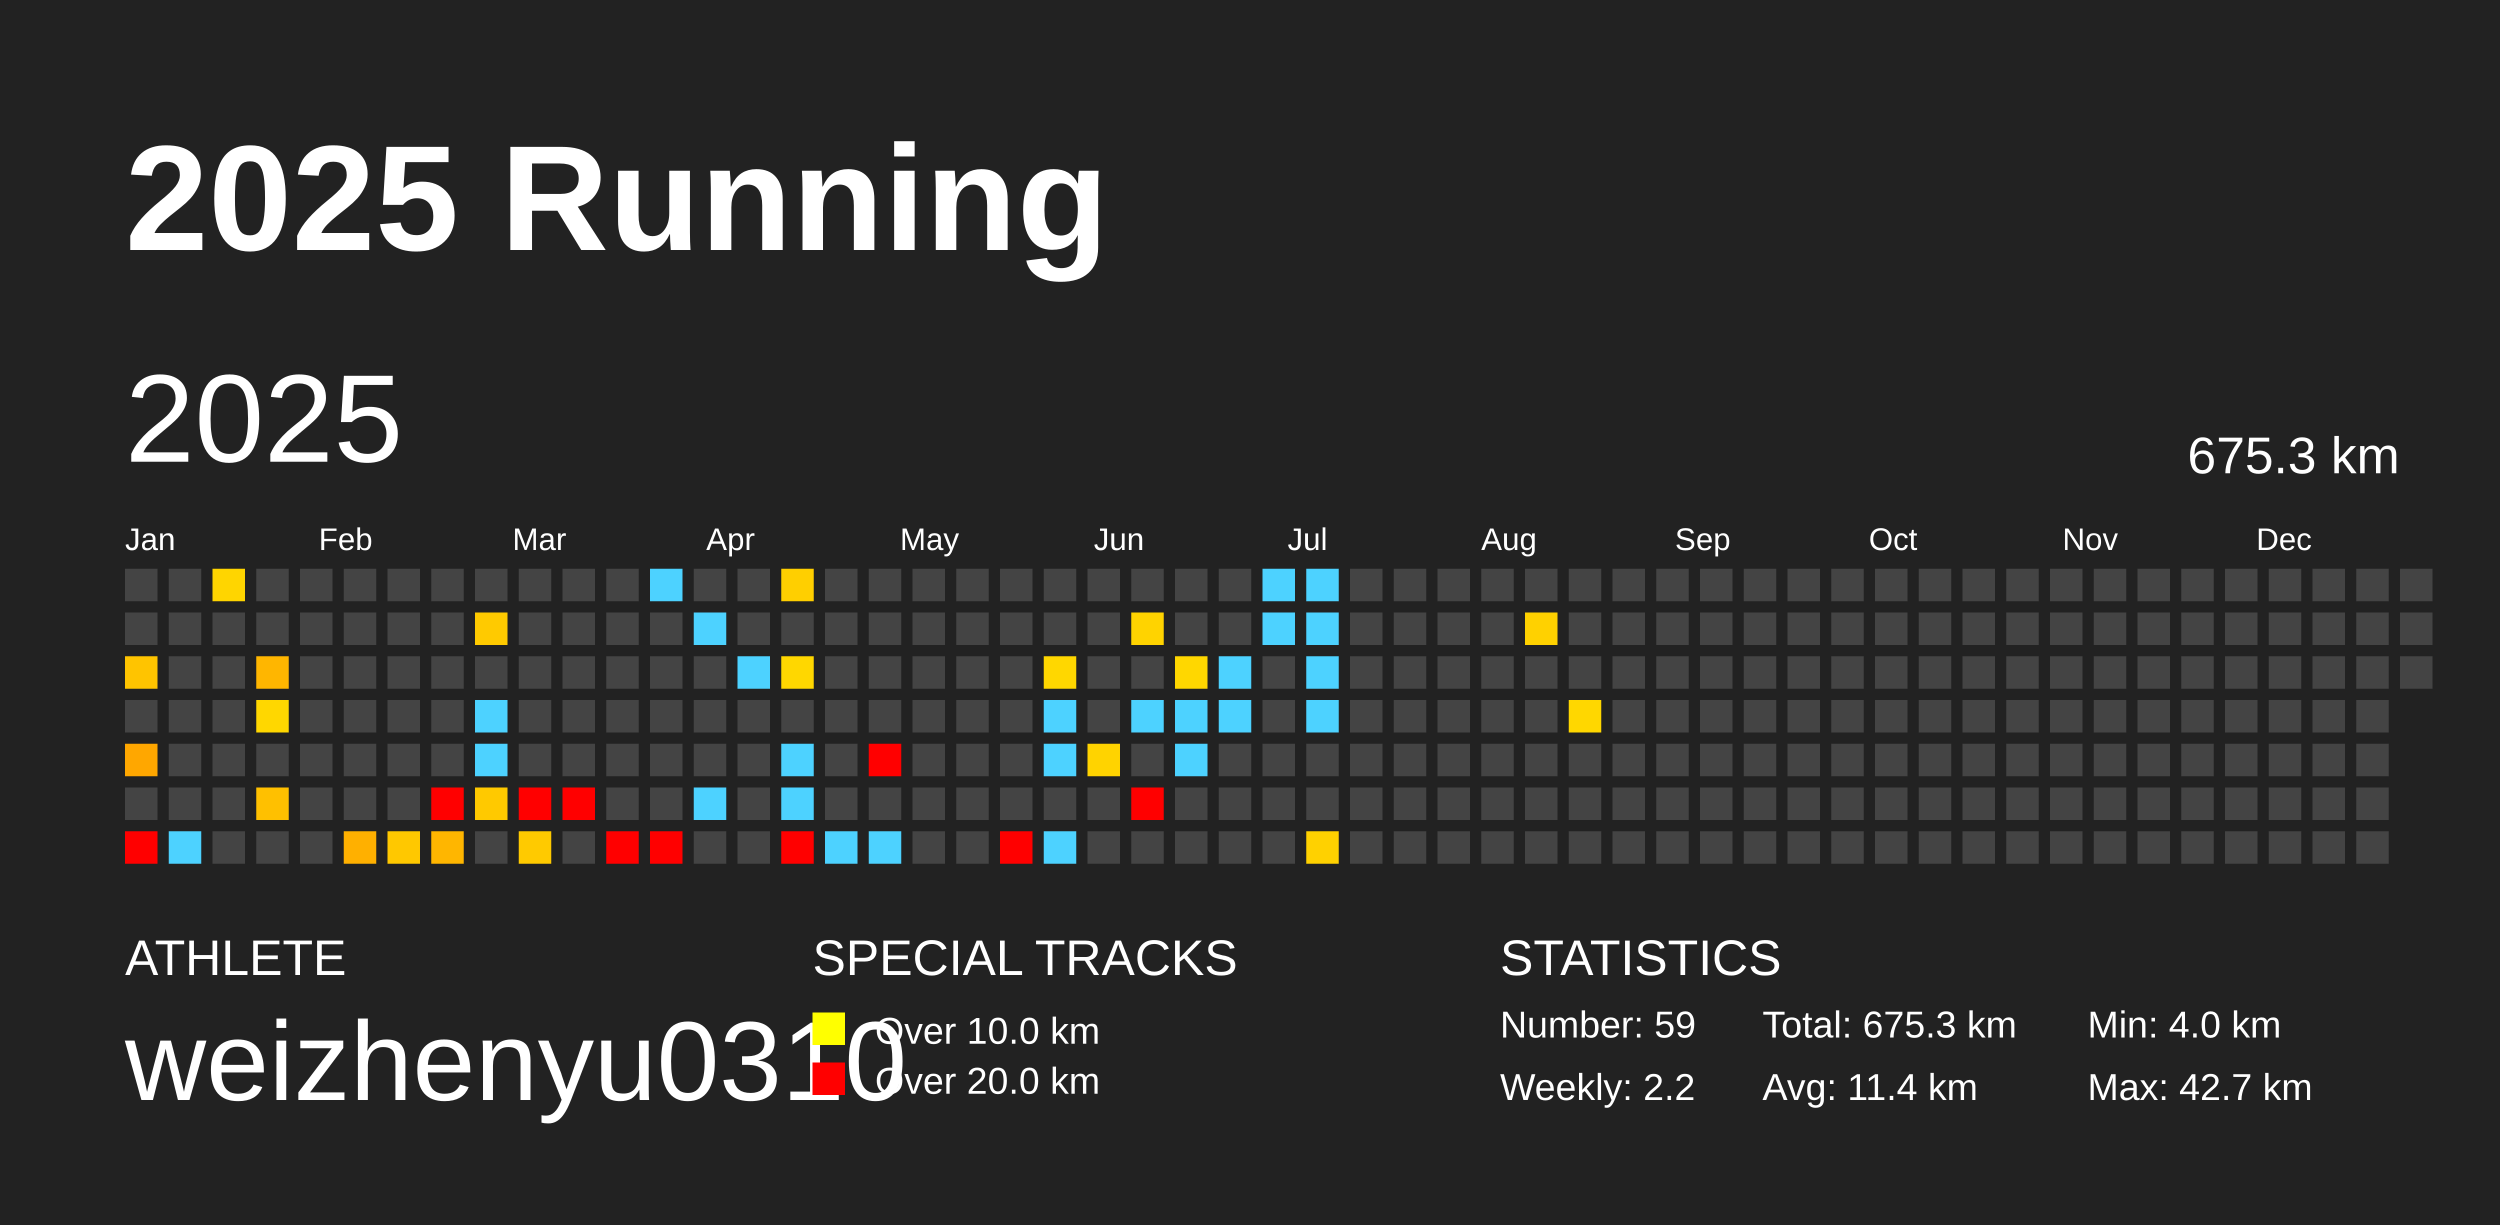
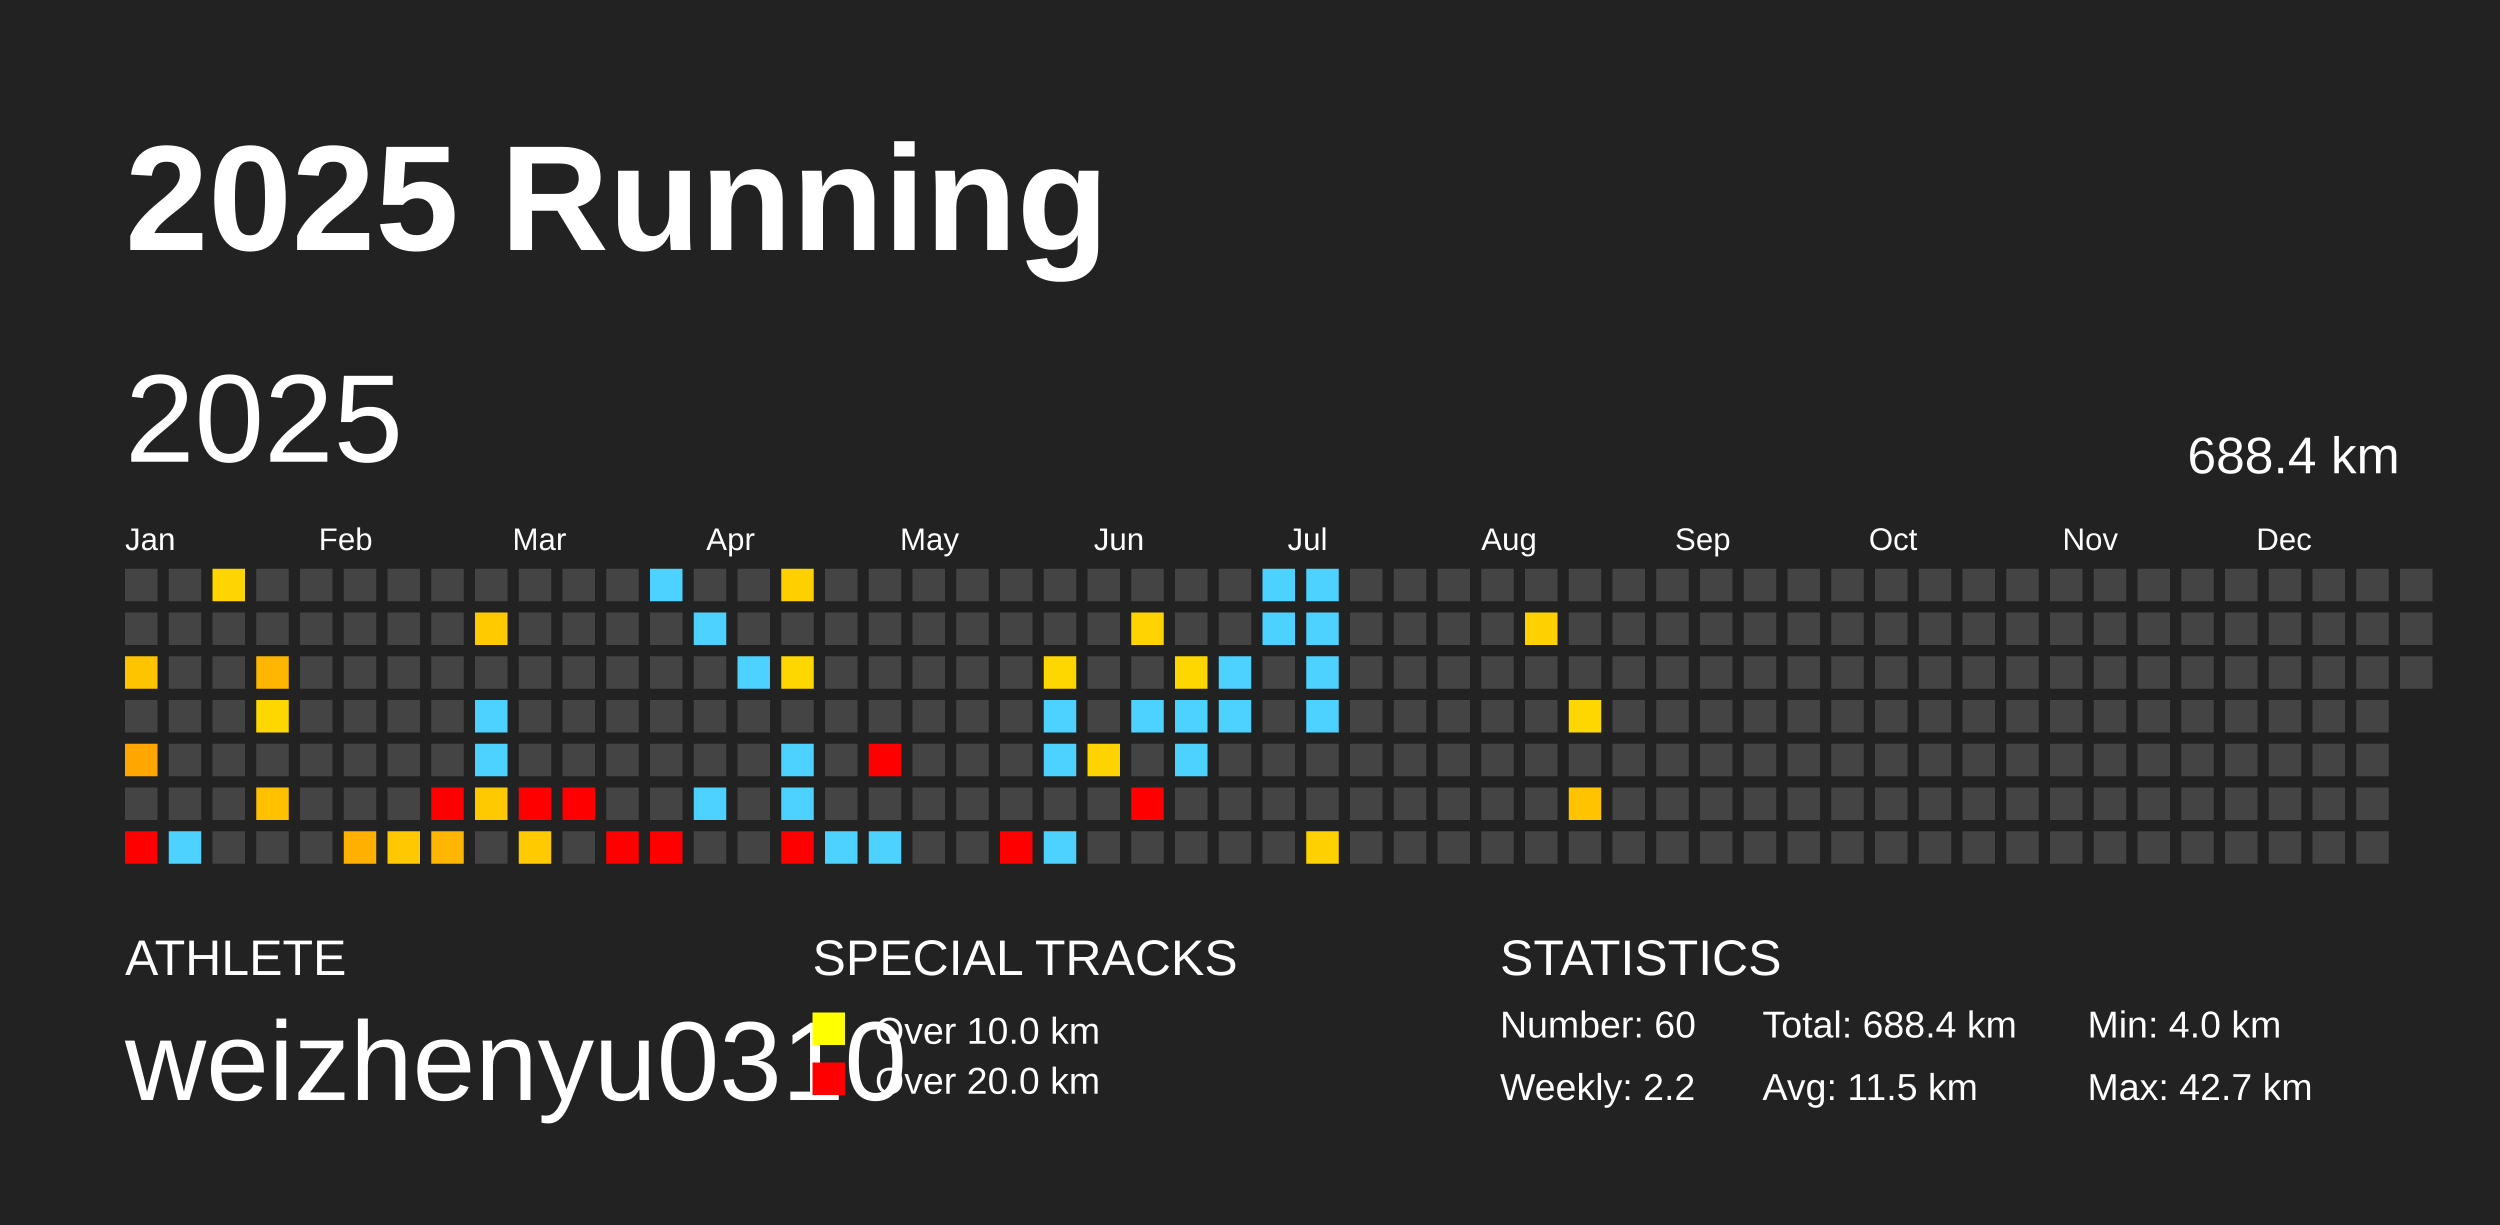
<svg xmlns="http://www.w3.org/2000/svg" baseProfile="full" height="98mm" version="1.1" viewBox="0,0,200,98" width="200mm">
  <defs />
  <rect fill="#222222" height="98" width="200" x="0" y="0" />
  <text fill="#FFFFFF" style="font-size:12px; font-family:Arial; font-weight:bold;" x="10" y="20">2025 Running</text>
  <text fill="#FFFFFF" style="font-size:4px; font-family:Arial" x="10" y="78">ATHLETE</text>
  <text fill="#FFFFFF" style="font-size:9px; font-family:Arial" x="10" y="88">weizhenyu0310</text>
  <text fill="#FFFFFF" style="font-size:4px; font-family:Arial" x="65" y="78">SPECIAL TRACKS</text>
  <rect fill="yellow" height="2.6" width="2.6" x="65" y="81" />
  <text fill="#FFFFFF" style="font-size:3px; font-family:Arial" x="70" y="83.5">Over 10.0 km</text>
  <rect fill="red" height="2.6" width="2.6" x="65" y="85" />
  <text fill="#FFFFFF" style="font-size:3px; font-family:Arial" x="70" y="87.5">Over 20.0 km</text>
  <text fill="#FFFFFF" style="font-size:4px; font-family:Arial" x="120" y="78">STATISTICS</text>
-   <text fill="#FFFFFF" style="font-size:3px; font-family:Arial" x="120" y="83">Number: 59</text>
+   <text fill="#FFFFFF" style="font-size:3px; font-family:Arial" x="120" y="83">Number: 60</text>
  <text fill="#FFFFFF" style="font-size:3px; font-family:Arial" x="120" y="88">Weekly: 2.2</text>
-   <text fill="#FFFFFF" style="font-size:3px; font-family:Arial" x="141" y="83">Total: 675.3 km</text>
-   <text fill="#FFFFFF" style="font-size:3px; font-family:Arial" x="141" y="88">Avg: 11.4 km</text>
+   <text fill="#FFFFFF" style="font-size:3px; font-family:Arial" x="141" y="83">Total: 688.4 km</text>
+   <text fill="#FFFFFF" style="font-size:3px; font-family:Arial" x="141" y="88">Avg: 11.5 km</text>
  <text fill="#FFFFFF" style="font-size:3px; font-family:Arial" x="167" y="83">Min: 4.0 km</text>
  <text fill="#FFFFFF" style="font-size:3px; font-family:Arial" x="167" y="88">Max: 42.7 km</text>
  <text dominant-baseline="hanging" fill="#FFFFFF" style="font-size:10.0px; font-family:Arial;" x="10" y="30">2025</text>
-   <text dominant-baseline="hanging" fill="#FFFFFF" style="font-size:4.125px; font-family:Arial;" x="175" y="35">675.3 km</text>
+   <text dominant-baseline="hanging" fill="#FFFFFF" style="font-size:4.125px; font-family:Arial;" x="175" y="35">688.4 km</text>
  <text fill="#FFFFFF" style="font-size:2.5px; font-family:Arial" x="10.0" y="44">Jan</text>
  <text fill="#FFFFFF" style="font-size:2.5px; font-family:Arial" x="25.5" y="44">Feb</text>
  <text fill="#FFFFFF" style="font-size:2.5px; font-family:Arial" x="41.0" y="44">Mar</text>
  <text fill="#FFFFFF" style="font-size:2.5px; font-family:Arial" x="56.5" y="44">Apr</text>
  <text fill="#FFFFFF" style="font-size:2.5px; font-family:Arial" x="72.0" y="44">May</text>
  <text fill="#FFFFFF" style="font-size:2.5px; font-family:Arial" x="87.5" y="44">Jun</text>
  <text fill="#FFFFFF" style="font-size:2.5px; font-family:Arial" x="103.0" y="44">Jul</text>
  <text fill="#FFFFFF" style="font-size:2.5px; font-family:Arial" x="118.5" y="44">Aug</text>
  <text fill="#FFFFFF" style="font-size:2.5px; font-family:Arial" x="134.0" y="44">Sep</text>
  <text fill="#FFFFFF" style="font-size:2.5px; font-family:Arial" x="149.5" y="44">Oct</text>
  <text fill="#FFFFFF" style="font-size:2.5px; font-family:Arial" x="165.0" y="44">Nov</text>
  <text fill="#FFFFFF" style="font-size:2.5px; font-family:Arial" x="180.5" y="44">Dec</text>
  <rect fill="#444444" height="2.6" width="2.6" x="10.0" y="45.5" />
  <rect fill="#444444" height="2.6" width="2.6" x="10.0" y="49.0" />
  <rect fill="#ffc400" height="2.6" width="2.6" x="10.0" y="52.5" />
  <rect fill="#444444" height="2.6" width="2.6" x="10.0" y="56.0" />
  <rect fill="#ffa700" height="2.6" width="2.6" x="10.0" y="59.5" />
  <rect fill="#444444" height="2.6" width="2.6" x="10.0" y="63.0" />
  <rect fill="red" height="2.6" width="2.6" x="10.0" y="66.5" />
  <rect fill="#444444" height="2.6" width="2.6" x="13.5" y="45.5" />
  <rect fill="#444444" height="2.6" width="2.6" x="13.5" y="49.0" />
  <rect fill="#444444" height="2.6" width="2.6" x="13.5" y="52.5" />
  <rect fill="#444444" height="2.6" width="2.6" x="13.5" y="56.0" />
  <rect fill="#444444" height="2.6" width="2.6" x="13.5" y="59.5" />
  <rect fill="#444444" height="2.6" width="2.6" x="13.5" y="63.0" />
  <rect fill="#4dd2ff" height="2.6" width="2.6" x="13.5" y="66.5" />
  <rect fill="#ffd500" height="2.6" width="2.6" x="17.0" y="45.5" />
  <rect fill="#444444" height="2.6" width="2.6" x="17.0" y="49.0" />
  <rect fill="#444444" height="2.6" width="2.6" x="17.0" y="52.5" />
  <rect fill="#444444" height="2.6" width="2.6" x="17.0" y="56.0" />
  <rect fill="#444444" height="2.6" width="2.6" x="17.0" y="59.5" />
  <rect fill="#444444" height="2.6" width="2.6" x="17.0" y="63.0" />
  <rect fill="#444444" height="2.6" width="2.6" x="17.0" y="66.5" />
  <rect fill="#444444" height="2.6" width="2.6" x="20.5" y="45.5" />
  <rect fill="#444444" height="2.6" width="2.6" x="20.5" y="49.0" />
  <rect fill="#ffb600" height="2.6" width="2.6" x="20.5" y="52.5" />
  <rect fill="#ffd700" height="2.6" width="2.6" x="20.5" y="56.0" />
  <rect fill="#444444" height="2.6" width="2.6" x="20.5" y="59.5" />
  <rect fill="#ffc000" height="2.6" width="2.6" x="20.5" y="63.0" />
  <rect fill="#444444" height="2.6" width="2.6" x="20.5" y="66.5" />
  <rect fill="#444444" height="2.6" width="2.6" x="24.0" y="45.5" />
  <rect fill="#444444" height="2.6" width="2.6" x="24.0" y="49.0" />
  <rect fill="#444444" height="2.6" width="2.6" x="24.0" y="52.5" />
  <rect fill="#444444" height="2.6" width="2.6" x="24.0" y="56.0" />
  <rect fill="#444444" height="2.6" width="2.6" x="24.0" y="59.5" />
  <rect fill="#444444" height="2.6" width="2.6" x="24.0" y="63.0" />
  <rect fill="#444444" height="2.6" width="2.6" x="24.0" y="66.5" />
  <rect fill="#444444" height="2.6" width="2.6" x="27.5" y="45.5" />
  <rect fill="#444444" height="2.6" width="2.6" x="27.5" y="49.0" />
  <rect fill="#444444" height="2.6" width="2.6" x="27.5" y="52.5" />
  <rect fill="#444444" height="2.6" width="2.6" x="27.5" y="56.0" />
  <rect fill="#444444" height="2.6" width="2.6" x="27.5" y="59.5" />
  <rect fill="#444444" height="2.6" width="2.6" x="27.5" y="63.0" />
  <rect fill="#ffb000" height="2.6" width="2.6" x="27.5" y="66.5" />
  <rect fill="#444444" height="2.6" width="2.6" x="31.0" y="45.5" />
  <rect fill="#444444" height="2.6" width="2.6" x="31.0" y="49.0" />
  <rect fill="#444444" height="2.6" width="2.6" x="31.0" y="52.5" />
  <rect fill="#444444" height="2.6" width="2.6" x="31.0" y="56.0" />
  <rect fill="#444444" height="2.6" width="2.6" x="31.0" y="59.5" />
  <rect fill="#444444" height="2.6" width="2.6" x="31.0" y="63.0" />
  <rect fill="#ffc800" height="2.6" width="2.6" x="31.0" y="66.5" />
  <rect fill="#444444" height="2.6" width="2.6" x="34.5" y="45.5" />
  <rect fill="#444444" height="2.6" width="2.6" x="34.5" y="49.0" />
  <rect fill="#444444" height="2.6" width="2.6" x="34.5" y="52.5" />
  <rect fill="#444444" height="2.6" width="2.6" x="34.5" y="56.0" />
  <rect fill="#444444" height="2.6" width="2.6" x="34.5" y="59.5" />
  <rect fill="red" height="2.6" width="2.6" x="34.5" y="63.0" />
  <rect fill="#ffb600" height="2.6" width="2.6" x="34.5" y="66.5" />
  <rect fill="#444444" height="2.6" width="2.6" x="38.0" y="45.5" />
  <rect fill="#ffca00" height="2.6" width="2.6" x="38.0" y="49.0" />
  <rect fill="#444444" height="2.6" width="2.6" x="38.0" y="52.5" />
  <rect fill="#4dd2ff" height="2.6" width="2.6" x="38.0" y="56.0" />
  <rect fill="#4dd2ff" height="2.6" width="2.6" x="38.0" y="59.5" />
  <rect fill="#ffc900" height="2.6" width="2.6" x="38.0" y="63.0" />
  <rect fill="#444444" height="2.6" width="2.6" x="38.0" y="66.5" />
  <rect fill="#444444" height="2.6" width="2.6" x="41.5" y="45.5" />
  <rect fill="#444444" height="2.6" width="2.6" x="41.5" y="49.0" />
  <rect fill="#444444" height="2.6" width="2.6" x="41.5" y="52.5" />
  <rect fill="#444444" height="2.6" width="2.6" x="41.5" y="56.0" />
  <rect fill="#444444" height="2.6" width="2.6" x="41.5" y="59.5" />
  <rect fill="red" height="2.6" width="2.6" x="41.5" y="63.0" />
  <rect fill="#ffca00" height="2.6" width="2.6" x="41.5" y="66.5" />
  <rect fill="#444444" height="2.6" width="2.6" x="45.0" y="45.5" />
  <rect fill="#444444" height="2.6" width="2.6" x="45.0" y="49.0" />
  <rect fill="#444444" height="2.6" width="2.6" x="45.0" y="52.5" />
  <rect fill="#444444" height="2.6" width="2.6" x="45.0" y="56.0" />
  <rect fill="#444444" height="2.6" width="2.6" x="45.0" y="59.5" />
  <rect fill="red" height="2.6" width="2.6" x="45.0" y="63.0" />
  <rect fill="#444444" height="2.6" width="2.6" x="45.0" y="66.5" />
  <rect fill="#444444" height="2.6" width="2.6" x="48.5" y="45.5" />
  <rect fill="#444444" height="2.6" width="2.6" x="48.5" y="49.0" />
  <rect fill="#444444" height="2.6" width="2.6" x="48.5" y="52.5" />
  <rect fill="#444444" height="2.6" width="2.6" x="48.5" y="56.0" />
  <rect fill="#444444" height="2.6" width="2.6" x="48.5" y="59.5" />
  <rect fill="#444444" height="2.6" width="2.6" x="48.5" y="63.0" />
  <rect fill="red" height="2.6" width="2.6" x="48.5" y="66.5" />
  <rect fill="#4dd2ff" height="2.6" width="2.6" x="52.0" y="45.5" />
  <rect fill="#444444" height="2.6" width="2.6" x="52.0" y="49.0" />
  <rect fill="#444444" height="2.6" width="2.6" x="52.0" y="52.5" />
  <rect fill="#444444" height="2.6" width="2.6" x="52.0" y="56.0" />
  <rect fill="#444444" height="2.6" width="2.6" x="52.0" y="59.5" />
  <rect fill="#444444" height="2.6" width="2.6" x="52.0" y="63.0" />
  <rect fill="red" height="2.6" width="2.6" x="52.0" y="66.5" />
  <rect fill="#444444" height="2.6" width="2.6" x="55.5" y="45.5" />
  <rect fill="#4dd2ff" height="2.6" width="2.6" x="55.5" y="49.0" />
  <rect fill="#444444" height="2.6" width="2.6" x="55.5" y="52.5" />
  <rect fill="#444444" height="2.6" width="2.6" x="55.5" y="56.0" />
  <rect fill="#444444" height="2.6" width="2.6" x="55.5" y="59.5" />
  <rect fill="#4dd2ff" height="2.6" width="2.6" x="55.5" y="63.0" />
  <rect fill="#444444" height="2.6" width="2.6" x="55.5" y="66.5" />
  <rect fill="#444444" height="2.6" width="2.6" x="59.0" y="45.5" />
  <rect fill="#444444" height="2.6" width="2.6" x="59.0" y="49.0" />
  <rect fill="#4dd2ff" height="2.6" width="2.6" x="59.0" y="52.5" />
  <rect fill="#444444" height="2.6" width="2.6" x="59.0" y="56.0" />
  <rect fill="#444444" height="2.6" width="2.6" x="59.0" y="59.5" />
  <rect fill="#444444" height="2.6" width="2.6" x="59.0" y="63.0" />
  <rect fill="#444444" height="2.6" width="2.6" x="59.0" y="66.5" />
  <rect fill="#ffcf00" height="2.6" width="2.6" x="62.5" y="45.5" />
  <rect fill="#444444" height="2.6" width="2.6" x="62.5" y="49.0" />
  <rect fill="#ffd700" height="2.6" width="2.6" x="62.5" y="52.5" />
  <rect fill="#444444" height="2.6" width="2.6" x="62.5" y="56.0" />
  <rect fill="#4dd2ff" height="2.6" width="2.6" x="62.5" y="59.5" />
  <rect fill="#4dd2ff" height="2.6" width="2.6" x="62.5" y="63.0" />
  <rect fill="red" height="2.6" width="2.6" x="62.5" y="66.5" />
  <rect fill="#444444" height="2.6" width="2.6" x="66.0" y="45.5" />
  <rect fill="#444444" height="2.6" width="2.6" x="66.0" y="49.0" />
  <rect fill="#444444" height="2.6" width="2.6" x="66.0" y="52.5" />
  <rect fill="#444444" height="2.6" width="2.6" x="66.0" y="56.0" />
  <rect fill="#444444" height="2.6" width="2.6" x="66.0" y="59.5" />
  <rect fill="#444444" height="2.6" width="2.6" x="66.0" y="63.0" />
  <rect fill="#4dd2ff" height="2.6" width="2.6" x="66.0" y="66.5" />
  <rect fill="#444444" height="2.6" width="2.6" x="69.5" y="45.5" />
  <rect fill="#444444" height="2.6" width="2.6" x="69.5" y="49.0" />
  <rect fill="#444444" height="2.6" width="2.6" x="69.5" y="52.5" />
  <rect fill="#444444" height="2.6" width="2.6" x="69.5" y="56.0" />
  <rect fill="red" height="2.6" width="2.6" x="69.5" y="59.5" />
  <rect fill="#444444" height="2.6" width="2.6" x="69.5" y="63.0" />
  <rect fill="#4dd2ff" height="2.6" width="2.6" x="69.5" y="66.5" />
  <rect fill="#444444" height="2.6" width="2.6" x="73.0" y="45.5" />
  <rect fill="#444444" height="2.6" width="2.6" x="73.0" y="49.0" />
  <rect fill="#444444" height="2.6" width="2.6" x="73.0" y="52.5" />
  <rect fill="#444444" height="2.6" width="2.6" x="73.0" y="56.0" />
  <rect fill="#444444" height="2.6" width="2.6" x="73.0" y="59.5" />
  <rect fill="#444444" height="2.6" width="2.6" x="73.0" y="63.0" />
  <rect fill="#444444" height="2.6" width="2.6" x="73.0" y="66.5" />
  <rect fill="#444444" height="2.6" width="2.6" x="76.5" y="45.5" />
  <rect fill="#444444" height="2.6" width="2.6" x="76.5" y="49.0" />
  <rect fill="#444444" height="2.6" width="2.6" x="76.5" y="52.5" />
  <rect fill="#444444" height="2.6" width="2.6" x="76.5" y="56.0" />
  <rect fill="#444444" height="2.6" width="2.6" x="76.5" y="59.5" />
  <rect fill="#444444" height="2.6" width="2.6" x="76.5" y="63.0" />
  <rect fill="#444444" height="2.6" width="2.6" x="76.5" y="66.5" />
  <rect fill="#444444" height="2.6" width="2.6" x="80.0" y="45.5" />
  <rect fill="#444444" height="2.6" width="2.6" x="80.0" y="49.0" />
  <rect fill="#444444" height="2.6" width="2.6" x="80.0" y="52.5" />
  <rect fill="#444444" height="2.6" width="2.6" x="80.0" y="56.0" />
  <rect fill="#444444" height="2.6" width="2.6" x="80.0" y="59.5" />
  <rect fill="#444444" height="2.6" width="2.6" x="80.0" y="63.0" />
  <rect fill="red" height="2.6" width="2.6" x="80.0" y="66.5" />
  <rect fill="#444444" height="2.6" width="2.6" x="83.5" y="45.5" />
  <rect fill="#444444" height="2.6" width="2.6" x="83.5" y="49.0" />
  <rect fill="#ffd700" height="2.6" width="2.6" x="83.5" y="52.5" />
  <rect fill="#4dd2ff" height="2.6" width="2.6" x="83.5" y="56.0" />
  <rect fill="#4dd2ff" height="2.6" width="2.6" x="83.5" y="59.5" />
  <rect fill="#444444" height="2.6" width="2.6" x="83.5" y="63.0" />
  <rect fill="#4dd2ff" height="2.6" width="2.6" x="83.5" y="66.5" />
  <rect fill="#444444" height="2.6" width="2.6" x="87.0" y="45.5" />
  <rect fill="#444444" height="2.6" width="2.6" x="87.0" y="49.0" />
  <rect fill="#444444" height="2.6" width="2.6" x="87.0" y="52.5" />
  <rect fill="#444444" height="2.6" width="2.6" x="87.0" y="56.0" />
  <rect fill="#ffd300" height="2.6" width="2.6" x="87.0" y="59.5" />
  <rect fill="#444444" height="2.6" width="2.6" x="87.0" y="63.0" />
  <rect fill="#444444" height="2.6" width="2.6" x="87.0" y="66.5" />
  <rect fill="#444444" height="2.6" width="2.6" x="90.5" y="45.5" />
  <rect fill="#ffd300" height="2.6" width="2.6" x="90.5" y="49.0" />
  <rect fill="#444444" height="2.6" width="2.6" x="90.5" y="52.5" />
  <rect fill="#4dd2ff" height="2.6" width="2.6" x="90.5" y="56.0" />
  <rect fill="#444444" height="2.6" width="2.6" x="90.5" y="59.5" />
  <rect fill="red" height="2.6" width="2.6" x="90.5" y="63.0" />
  <rect fill="#444444" height="2.6" width="2.6" x="90.5" y="66.5" />
  <rect fill="#444444" height="2.6" width="2.6" x="94.0" y="45.5" />
  <rect fill="#444444" height="2.6" width="2.6" x="94.0" y="49.0" />
  <rect fill="#ffd700" height="2.6" width="2.6" x="94.0" y="52.5" />
  <rect fill="#4dd2ff" height="2.6" width="2.6" x="94.0" y="56.0" />
  <rect fill="#4dd2ff" height="2.6" width="2.6" x="94.0" y="59.5" />
  <rect fill="#444444" height="2.6" width="2.6" x="94.0" y="63.0" />
  <rect fill="#444444" height="2.6" width="2.6" x="94.0" y="66.5" />
  <rect fill="#444444" height="2.6" width="2.6" x="97.5" y="45.5" />
  <rect fill="#444444" height="2.6" width="2.6" x="97.5" y="49.0" />
  <rect fill="#4dd2ff" height="2.6" width="2.6" x="97.5" y="52.5" />
  <rect fill="#4dd2ff" height="2.6" width="2.6" x="97.5" y="56.0" />
  <rect fill="#444444" height="2.6" width="2.6" x="97.5" y="59.5" />
  <rect fill="#444444" height="2.6" width="2.6" x="97.5" y="63.0" />
  <rect fill="#444444" height="2.6" width="2.6" x="97.5" y="66.5" />
  <rect fill="#4dd2ff" height="2.6" width="2.6" x="101.0" y="45.5" />
  <rect fill="#4dd2ff" height="2.6" width="2.6" x="101.0" y="49.0" />
  <rect fill="#444444" height="2.6" width="2.6" x="101.0" y="52.5" />
  <rect fill="#444444" height="2.6" width="2.6" x="101.0" y="56.0" />
  <rect fill="#444444" height="2.6" width="2.6" x="101.0" y="59.5" />
  <rect fill="#444444" height="2.6" width="2.6" x="101.0" y="63.0" />
  <rect fill="#444444" height="2.6" width="2.6" x="101.0" y="66.5" />
  <rect fill="#4dd2ff" height="2.6" width="2.6" x="104.5" y="45.5" />
  <rect fill="#4dd2ff" height="2.6" width="2.6" x="104.5" y="49.0" />
  <rect fill="#4dd2ff" height="2.6" width="2.6" x="104.5" y="52.5" />
  <rect fill="#4dd2ff" height="2.6" width="2.6" x="104.5" y="56.0" />
  <rect fill="#444444" height="2.6" width="2.6" x="104.5" y="59.5" />
  <rect fill="#444444" height="2.6" width="2.6" x="104.5" y="63.0" />
  <rect fill="#ffd100" height="2.6" width="2.6" x="104.5" y="66.5" />
  <rect fill="#444444" height="2.6" width="2.6" x="108.0" y="45.5" />
  <rect fill="#444444" height="2.6" width="2.6" x="108.0" y="49.0" />
  <rect fill="#444444" height="2.6" width="2.6" x="108.0" y="52.5" />
  <rect fill="#444444" height="2.6" width="2.6" x="108.0" y="56.0" />
  <rect fill="#444444" height="2.6" width="2.6" x="108.0" y="59.5" />
  <rect fill="#444444" height="2.6" width="2.6" x="108.0" y="63.0" />
  <rect fill="#444444" height="2.6" width="2.6" x="108.0" y="66.5" />
  <rect fill="#444444" height="2.6" width="2.6" x="111.5" y="45.5" />
  <rect fill="#444444" height="2.6" width="2.6" x="111.5" y="49.0" />
  <rect fill="#444444" height="2.6" width="2.6" x="111.5" y="52.5" />
  <rect fill="#444444" height="2.6" width="2.6" x="111.5" y="56.0" />
  <rect fill="#444444" height="2.6" width="2.6" x="111.5" y="59.5" />
  <rect fill="#444444" height="2.6" width="2.6" x="111.5" y="63.0" />
  <rect fill="#444444" height="2.6" width="2.6" x="111.5" y="66.5" />
  <rect fill="#444444" height="2.6" width="2.6" x="115.0" y="45.5" />
  <rect fill="#444444" height="2.6" width="2.6" x="115.0" y="49.0" />
  <rect fill="#444444" height="2.6" width="2.6" x="115.0" y="52.5" />
  <rect fill="#444444" height="2.6" width="2.6" x="115.0" y="56.0" />
  <rect fill="#444444" height="2.6" width="2.6" x="115.0" y="59.5" />
  <rect fill="#444444" height="2.6" width="2.6" x="115.0" y="63.0" />
  <rect fill="#444444" height="2.6" width="2.6" x="115.0" y="66.5" />
  <rect fill="#444444" height="2.6" width="2.6" x="118.5" y="45.5" />
  <rect fill="#444444" height="2.6" width="2.6" x="118.5" y="49.0" />
  <rect fill="#444444" height="2.6" width="2.6" x="118.5" y="52.5" />
  <rect fill="#444444" height="2.6" width="2.6" x="118.5" y="56.0" />
  <rect fill="#444444" height="2.6" width="2.6" x="118.5" y="59.5" />
  <rect fill="#444444" height="2.6" width="2.6" x="118.5" y="63.0" />
  <rect fill="#444444" height="2.6" width="2.6" x="118.5" y="66.5" />
  <rect fill="#444444" height="2.6" width="2.6" x="122.0" y="45.5" />
  <rect fill="#ffd100" height="2.6" width="2.6" x="122.0" y="49.0" />
  <rect fill="#444444" height="2.6" width="2.6" x="122.0" y="52.5" />
  <rect fill="#444444" height="2.6" width="2.6" x="122.0" y="56.0" />
  <rect fill="#444444" height="2.6" width="2.6" x="122.0" y="59.5" />
  <rect fill="#444444" height="2.6" width="2.6" x="122.0" y="63.0" />
  <rect fill="#444444" height="2.6" width="2.6" x="122.0" y="66.5" />
  <rect fill="#444444" height="2.6" width="2.6" x="125.5" y="45.5" />
  <rect fill="#444444" height="2.6" width="2.6" x="125.5" y="49.0" />
  <rect fill="#444444" height="2.6" width="2.6" x="125.5" y="52.5" />
  <rect fill="#ffd700" height="2.6" width="2.6" x="125.5" y="56.0" />
  <rect fill="#444444" height="2.6" width="2.6" x="125.5" y="59.5" />
-   <rect fill="#444444" height="2.6" width="2.6" x="125.5" y="63.0" />
+   <rect fill="#ffc300" height="2.6" width="2.6" x="125.5" y="63.0" />
  <rect fill="#444444" height="2.6" width="2.6" x="125.5" y="66.5" />
  <rect fill="#444444" height="2.6" width="2.6" x="129.0" y="45.5" />
  <rect fill="#444444" height="2.6" width="2.6" x="129.0" y="49.0" />
  <rect fill="#444444" height="2.6" width="2.6" x="129.0" y="52.5" />
  <rect fill="#444444" height="2.6" width="2.6" x="129.0" y="56.0" />
  <rect fill="#444444" height="2.6" width="2.6" x="129.0" y="59.5" />
  <rect fill="#444444" height="2.6" width="2.6" x="129.0" y="63.0" />
  <rect fill="#444444" height="2.6" width="2.6" x="129.0" y="66.5" />
  <rect fill="#444444" height="2.6" width="2.6" x="132.5" y="45.5" />
  <rect fill="#444444" height="2.6" width="2.6" x="132.5" y="49.0" />
  <rect fill="#444444" height="2.6" width="2.6" x="132.5" y="52.5" />
  <rect fill="#444444" height="2.6" width="2.6" x="132.5" y="56.0" />
  <rect fill="#444444" height="2.6" width="2.6" x="132.5" y="59.5" />
  <rect fill="#444444" height="2.6" width="2.6" x="132.5" y="63.0" />
  <rect fill="#444444" height="2.6" width="2.6" x="132.5" y="66.5" />
  <rect fill="#444444" height="2.6" width="2.6" x="136.0" y="45.5" />
  <rect fill="#444444" height="2.6" width="2.6" x="136.0" y="49.0" />
  <rect fill="#444444" height="2.6" width="2.6" x="136.0" y="52.5" />
  <rect fill="#444444" height="2.6" width="2.6" x="136.0" y="56.0" />
  <rect fill="#444444" height="2.6" width="2.6" x="136.0" y="59.5" />
  <rect fill="#444444" height="2.6" width="2.6" x="136.0" y="63.0" />
  <rect fill="#444444" height="2.6" width="2.6" x="136.0" y="66.5" />
  <rect fill="#444444" height="2.6" width="2.6" x="139.5" y="45.5" />
  <rect fill="#444444" height="2.6" width="2.6" x="139.5" y="49.0" />
  <rect fill="#444444" height="2.6" width="2.6" x="139.5" y="52.5" />
  <rect fill="#444444" height="2.6" width="2.6" x="139.5" y="56.0" />
  <rect fill="#444444" height="2.6" width="2.6" x="139.5" y="59.5" />
  <rect fill="#444444" height="2.6" width="2.6" x="139.5" y="63.0" />
  <rect fill="#444444" height="2.6" width="2.6" x="139.5" y="66.5" />
  <rect fill="#444444" height="2.6" width="2.6" x="143.0" y="45.5" />
  <rect fill="#444444" height="2.6" width="2.6" x="143.0" y="49.0" />
  <rect fill="#444444" height="2.6" width="2.6" x="143.0" y="52.5" />
  <rect fill="#444444" height="2.6" width="2.6" x="143.0" y="56.0" />
  <rect fill="#444444" height="2.6" width="2.6" x="143.0" y="59.5" />
  <rect fill="#444444" height="2.6" width="2.6" x="143.0" y="63.0" />
  <rect fill="#444444" height="2.6" width="2.6" x="143.0" y="66.5" />
  <rect fill="#444444" height="2.6" width="2.6" x="146.5" y="45.5" />
  <rect fill="#444444" height="2.6" width="2.6" x="146.5" y="49.0" />
  <rect fill="#444444" height="2.6" width="2.6" x="146.5" y="52.5" />
  <rect fill="#444444" height="2.6" width="2.6" x="146.5" y="56.0" />
  <rect fill="#444444" height="2.6" width="2.6" x="146.5" y="59.5" />
  <rect fill="#444444" height="2.6" width="2.6" x="146.5" y="63.0" />
  <rect fill="#444444" height="2.6" width="2.6" x="146.5" y="66.5" />
  <rect fill="#444444" height="2.6" width="2.6" x="150.0" y="45.5" />
  <rect fill="#444444" height="2.6" width="2.6" x="150.0" y="49.0" />
  <rect fill="#444444" height="2.6" width="2.6" x="150.0" y="52.5" />
  <rect fill="#444444" height="2.6" width="2.6" x="150.0" y="56.0" />
  <rect fill="#444444" height="2.6" width="2.6" x="150.0" y="59.5" />
  <rect fill="#444444" height="2.6" width="2.6" x="150.0" y="63.0" />
  <rect fill="#444444" height="2.6" width="2.6" x="150.0" y="66.5" />
  <rect fill="#444444" height="2.6" width="2.6" x="153.5" y="45.5" />
  <rect fill="#444444" height="2.6" width="2.6" x="153.5" y="49.0" />
  <rect fill="#444444" height="2.6" width="2.6" x="153.5" y="52.5" />
  <rect fill="#444444" height="2.6" width="2.6" x="153.5" y="56.0" />
  <rect fill="#444444" height="2.6" width="2.6" x="153.5" y="59.5" />
  <rect fill="#444444" height="2.6" width="2.6" x="153.5" y="63.0" />
  <rect fill="#444444" height="2.6" width="2.6" x="153.5" y="66.5" />
  <rect fill="#444444" height="2.6" width="2.6" x="157.0" y="45.5" />
  <rect fill="#444444" height="2.6" width="2.6" x="157.0" y="49.0" />
  <rect fill="#444444" height="2.6" width="2.6" x="157.0" y="52.5" />
  <rect fill="#444444" height="2.6" width="2.6" x="157.0" y="56.0" />
  <rect fill="#444444" height="2.6" width="2.6" x="157.0" y="59.5" />
  <rect fill="#444444" height="2.6" width="2.6" x="157.0" y="63.0" />
  <rect fill="#444444" height="2.6" width="2.6" x="157.0" y="66.5" />
  <rect fill="#444444" height="2.6" width="2.6" x="160.5" y="45.5" />
  <rect fill="#444444" height="2.6" width="2.6" x="160.5" y="49.0" />
  <rect fill="#444444" height="2.6" width="2.6" x="160.5" y="52.5" />
  <rect fill="#444444" height="2.6" width="2.6" x="160.5" y="56.0" />
  <rect fill="#444444" height="2.6" width="2.6" x="160.5" y="59.5" />
  <rect fill="#444444" height="2.6" width="2.6" x="160.5" y="63.0" />
  <rect fill="#444444" height="2.6" width="2.6" x="160.5" y="66.5" />
  <rect fill="#444444" height="2.6" width="2.6" x="164.0" y="45.5" />
  <rect fill="#444444" height="2.6" width="2.6" x="164.0" y="49.0" />
  <rect fill="#444444" height="2.6" width="2.6" x="164.0" y="52.5" />
  <rect fill="#444444" height="2.6" width="2.6" x="164.0" y="56.0" />
  <rect fill="#444444" height="2.6" width="2.6" x="164.0" y="59.5" />
  <rect fill="#444444" height="2.6" width="2.6" x="164.0" y="63.0" />
  <rect fill="#444444" height="2.6" width="2.6" x="164.0" y="66.5" />
  <rect fill="#444444" height="2.6" width="2.6" x="167.5" y="45.5" />
  <rect fill="#444444" height="2.6" width="2.6" x="167.5" y="49.0" />
  <rect fill="#444444" height="2.6" width="2.6" x="167.5" y="52.5" />
  <rect fill="#444444" height="2.6" width="2.6" x="167.5" y="56.0" />
  <rect fill="#444444" height="2.6" width="2.6" x="167.5" y="59.5" />
  <rect fill="#444444" height="2.6" width="2.6" x="167.5" y="63.0" />
  <rect fill="#444444" height="2.6" width="2.6" x="167.5" y="66.5" />
  <rect fill="#444444" height="2.6" width="2.6" x="171.0" y="45.5" />
  <rect fill="#444444" height="2.6" width="2.6" x="171.0" y="49.0" />
  <rect fill="#444444" height="2.6" width="2.6" x="171.0" y="52.5" />
  <rect fill="#444444" height="2.6" width="2.6" x="171.0" y="56.0" />
  <rect fill="#444444" height="2.6" width="2.6" x="171.0" y="59.5" />
  <rect fill="#444444" height="2.6" width="2.6" x="171.0" y="63.0" />
  <rect fill="#444444" height="2.6" width="2.6" x="171.0" y="66.5" />
  <rect fill="#444444" height="2.6" width="2.6" x="174.5" y="45.5" />
  <rect fill="#444444" height="2.6" width="2.6" x="174.5" y="49.0" />
  <rect fill="#444444" height="2.6" width="2.6" x="174.5" y="52.5" />
  <rect fill="#444444" height="2.6" width="2.6" x="174.5" y="56.0" />
  <rect fill="#444444" height="2.6" width="2.6" x="174.5" y="59.5" />
  <rect fill="#444444" height="2.6" width="2.6" x="174.5" y="63.0" />
  <rect fill="#444444" height="2.6" width="2.6" x="174.5" y="66.5" />
  <rect fill="#444444" height="2.6" width="2.6" x="178.0" y="45.5" />
  <rect fill="#444444" height="2.6" width="2.6" x="178.0" y="49.0" />
  <rect fill="#444444" height="2.6" width="2.6" x="178.0" y="52.5" />
  <rect fill="#444444" height="2.6" width="2.6" x="178.0" y="56.0" />
  <rect fill="#444444" height="2.6" width="2.6" x="178.0" y="59.5" />
  <rect fill="#444444" height="2.6" width="2.6" x="178.0" y="63.0" />
  <rect fill="#444444" height="2.6" width="2.6" x="178.0" y="66.5" />
  <rect fill="#444444" height="2.6" width="2.6" x="181.5" y="45.5" />
  <rect fill="#444444" height="2.6" width="2.6" x="181.5" y="49.0" />
  <rect fill="#444444" height="2.6" width="2.6" x="181.5" y="52.5" />
  <rect fill="#444444" height="2.6" width="2.6" x="181.5" y="56.0" />
  <rect fill="#444444" height="2.6" width="2.6" x="181.5" y="59.5" />
  <rect fill="#444444" height="2.6" width="2.6" x="181.5" y="63.0" />
  <rect fill="#444444" height="2.6" width="2.6" x="181.5" y="66.5" />
  <rect fill="#444444" height="2.6" width="2.6" x="185.0" y="45.5" />
  <rect fill="#444444" height="2.6" width="2.6" x="185.0" y="49.0" />
  <rect fill="#444444" height="2.6" width="2.6" x="185.0" y="52.5" />
  <rect fill="#444444" height="2.6" width="2.6" x="185.0" y="56.0" />
  <rect fill="#444444" height="2.6" width="2.6" x="185.0" y="59.5" />
  <rect fill="#444444" height="2.6" width="2.6" x="185.0" y="63.0" />
  <rect fill="#444444" height="2.6" width="2.6" x="185.0" y="66.5" />
  <rect fill="#444444" height="2.6" width="2.6" x="188.5" y="45.5" />
  <rect fill="#444444" height="2.6" width="2.6" x="188.5" y="49.0" />
  <rect fill="#444444" height="2.6" width="2.6" x="188.5" y="52.5" />
  <rect fill="#444444" height="2.6" width="2.6" x="188.5" y="56.0" />
  <rect fill="#444444" height="2.6" width="2.6" x="188.5" y="59.5" />
  <rect fill="#444444" height="2.6" width="2.6" x="188.5" y="63.0" />
  <rect fill="#444444" height="2.6" width="2.6" x="188.5" y="66.5" />
  <rect fill="#444444" height="2.6" width="2.6" x="192.0" y="45.5" />
  <rect fill="#444444" height="2.6" width="2.6" x="192.0" y="49.0" />
  <rect fill="#444444" height="2.6" width="2.6" x="192.0" y="52.5" />
</svg>
